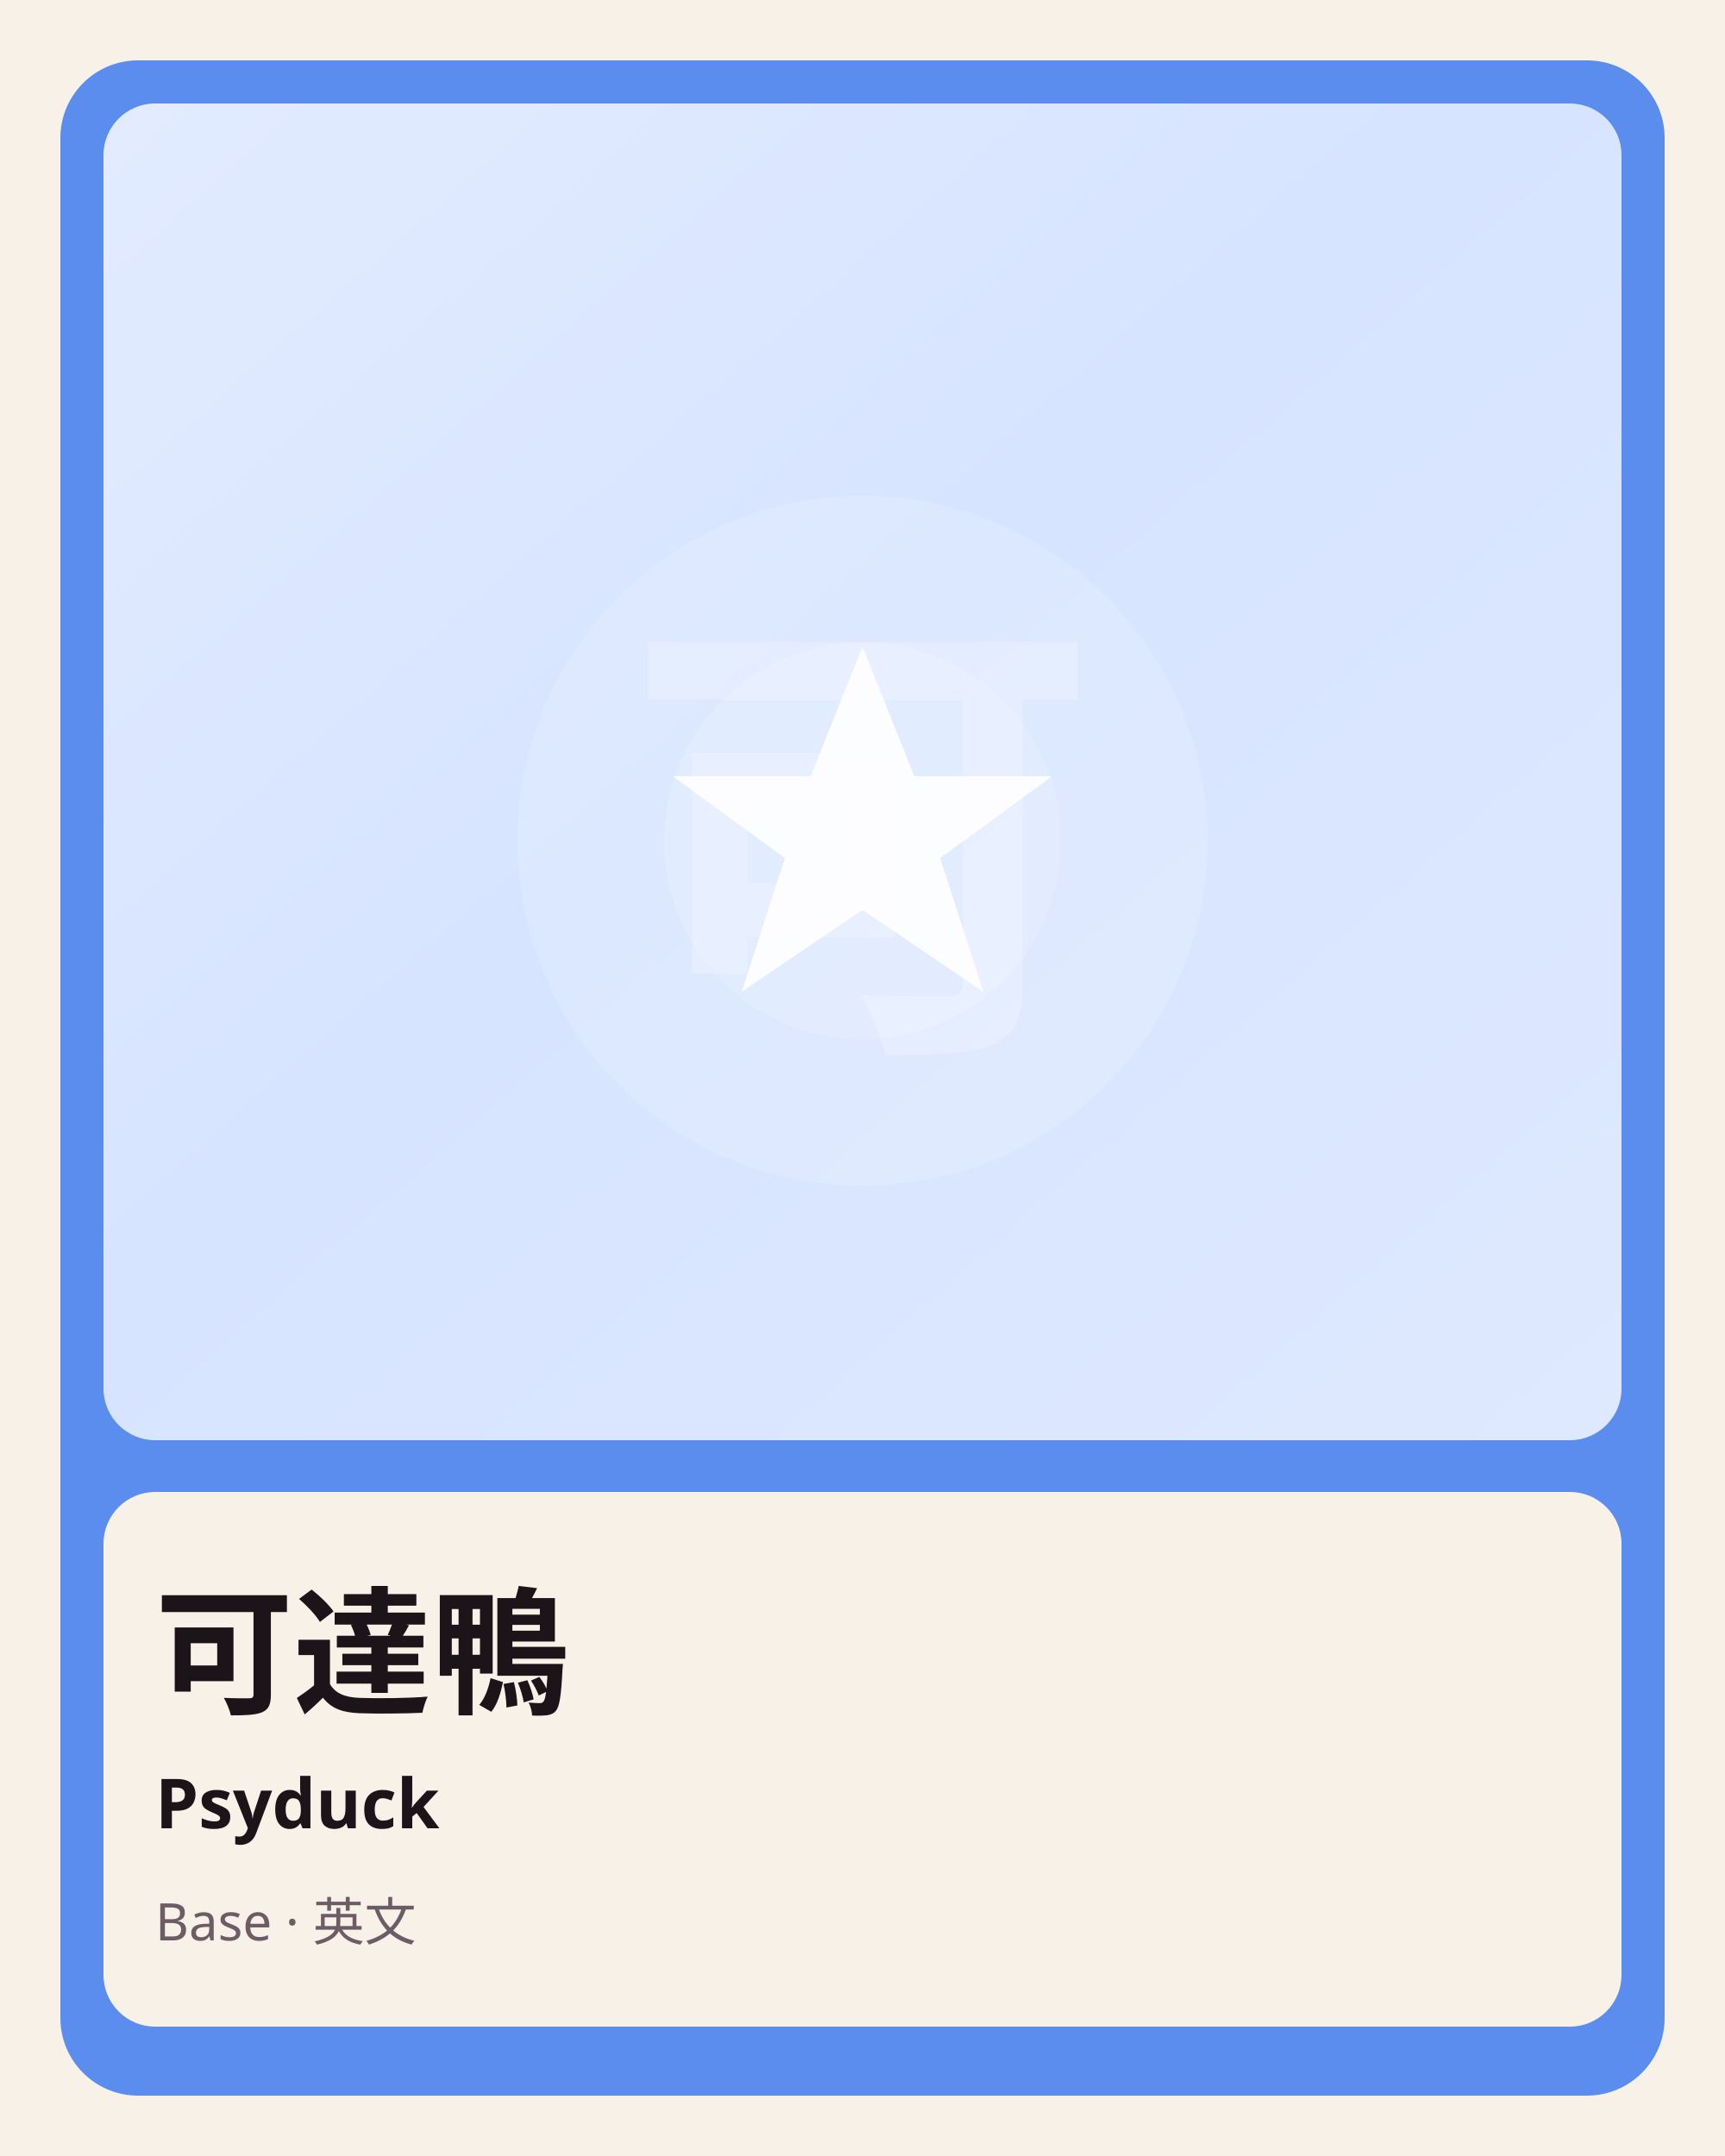
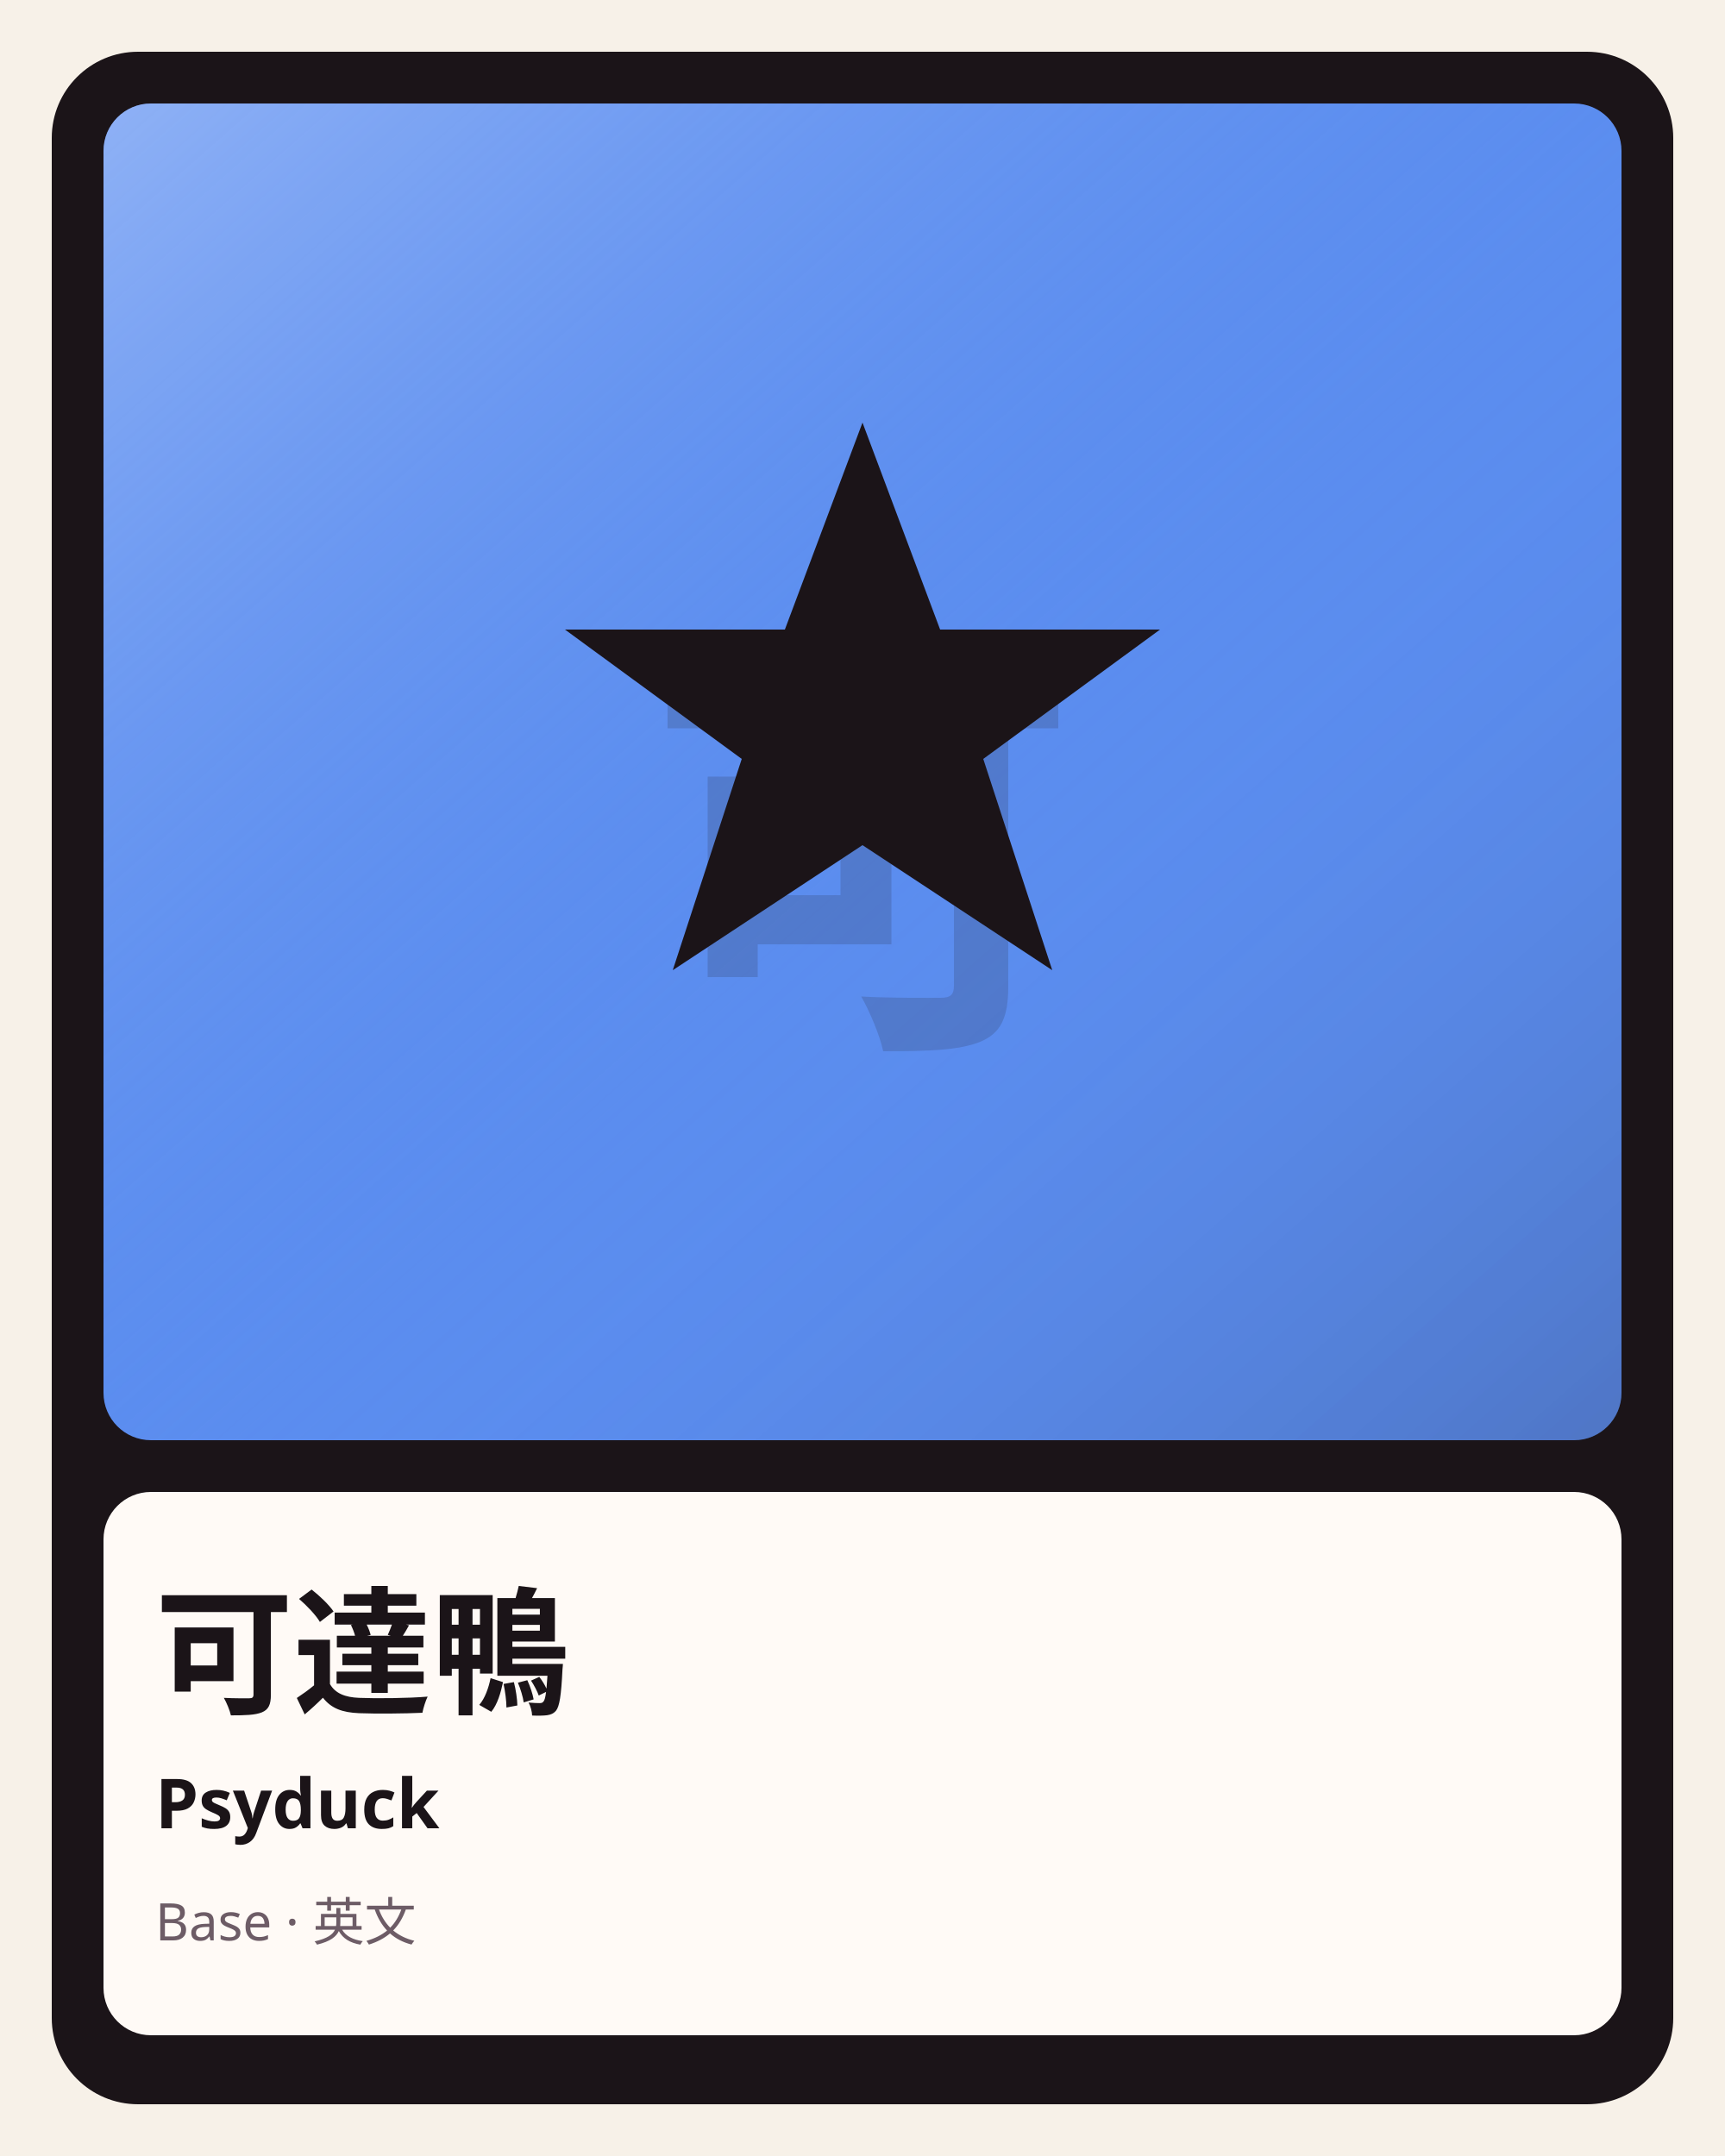
<svg xmlns="http://www.w3.org/2000/svg" width="800" height="1000" viewBox="0 0 800 1000" role="img" aria-label="可達鴨 Psyduck">
  <rect width="800" height="1000" fill="#f7f1e8" />
-   <rect x="28" y="28" width="744" height="944" rx="36" fill="#5b8def" />
-   <rect x="48" y="48" width="704" height="620" rx="24" fill="#d7e4ff" />
-   <rect x="48" y="48" width="704" height="620" rx="24" fill="url(#shine)" />
-   <circle cx="400" cy="390" r="160" fill="#fff" opacity="0.14" />
-   <circle cx="400" cy="390" r="92" fill="#fff" opacity="0.16" />
-   <path d="M400 300 L424 360 H488 L436 398 L456 460 L400 422 L344 460 L364 398 L312 360 H376 Z" fill="#fff" opacity="0.9" />
-   <text x="400" y="470" text-anchor="middle" fill="#ffffff" fill-opacity="0.22" font-size="220" font-family="ui-sans-serif, system-ui, sans-serif" font-weight="700">可</text>
-   <rect x="48" y="692" width="704" height="248" rx="24" fill="#f7f1e8" />
+   <rect x="24" y="24" width="752" height="952" rx="40" fill="#1b1418" />
+   <rect x="48" y="48" width="704" height="620" rx="22" fill="#5b8def" />
+   <rect x="48" y="48" width="704" height="620" rx="22" fill="url(#sheen)" />
+   <text x="400" y="470" text-anchor="middle" fill="#1b1418" fill-opacity="0.16" font-size="200" font-family="ui-sans-serif, system-ui, sans-serif" font-weight="700">可</text>
+   <path d="M400 196 L436 292 H538 L456 352 L488 450 L400 392 L312 450 L344 352 L262 292 H364 Z" fill="#1b1418" />
+   <rect x="48" y="692" width="704" height="252" rx="22" fill="#fffaf6" />
  <text x="72" y="790" fill="#1b1418" font-size="64" font-family="ui-sans-serif, system-ui, sans-serif" font-weight="700">可達鴨</text>
  <text x="72" y="848" fill="#1b1418" font-size="32" font-family="ui-sans-serif, system-ui, sans-serif" font-weight="600">Psyduck</text>
  <text x="72" y="900" fill="#6d5c66" font-size="24" font-family="ui-sans-serif, system-ui, sans-serif">Base · 英文</text>
  <defs>
-     <linearGradient id="shine" x1="0" y1="0" x2="1" y2="1">
-       <stop offset="0" stop-color="#ffffff" stop-opacity="0.28" />
-       <stop offset="0.45" stop-color="#ffffff" stop-opacity="0" />
-       <stop offset="1" stop-color="#ffffff" stop-opacity="0.18" />
+     <linearGradient id="sheen" x1="0" y1="0" x2="1" y2="1">
+       <stop offset="0" stop-color="#d7e4ff" stop-opacity="0.42" />
+       <stop offset="0.55" stop-color="#5b8def" stop-opacity="0" />
+       <stop offset="1" stop-color="#1b1418" stop-opacity="0.2" />
    </linearGradient>
  </defs>
</svg>
